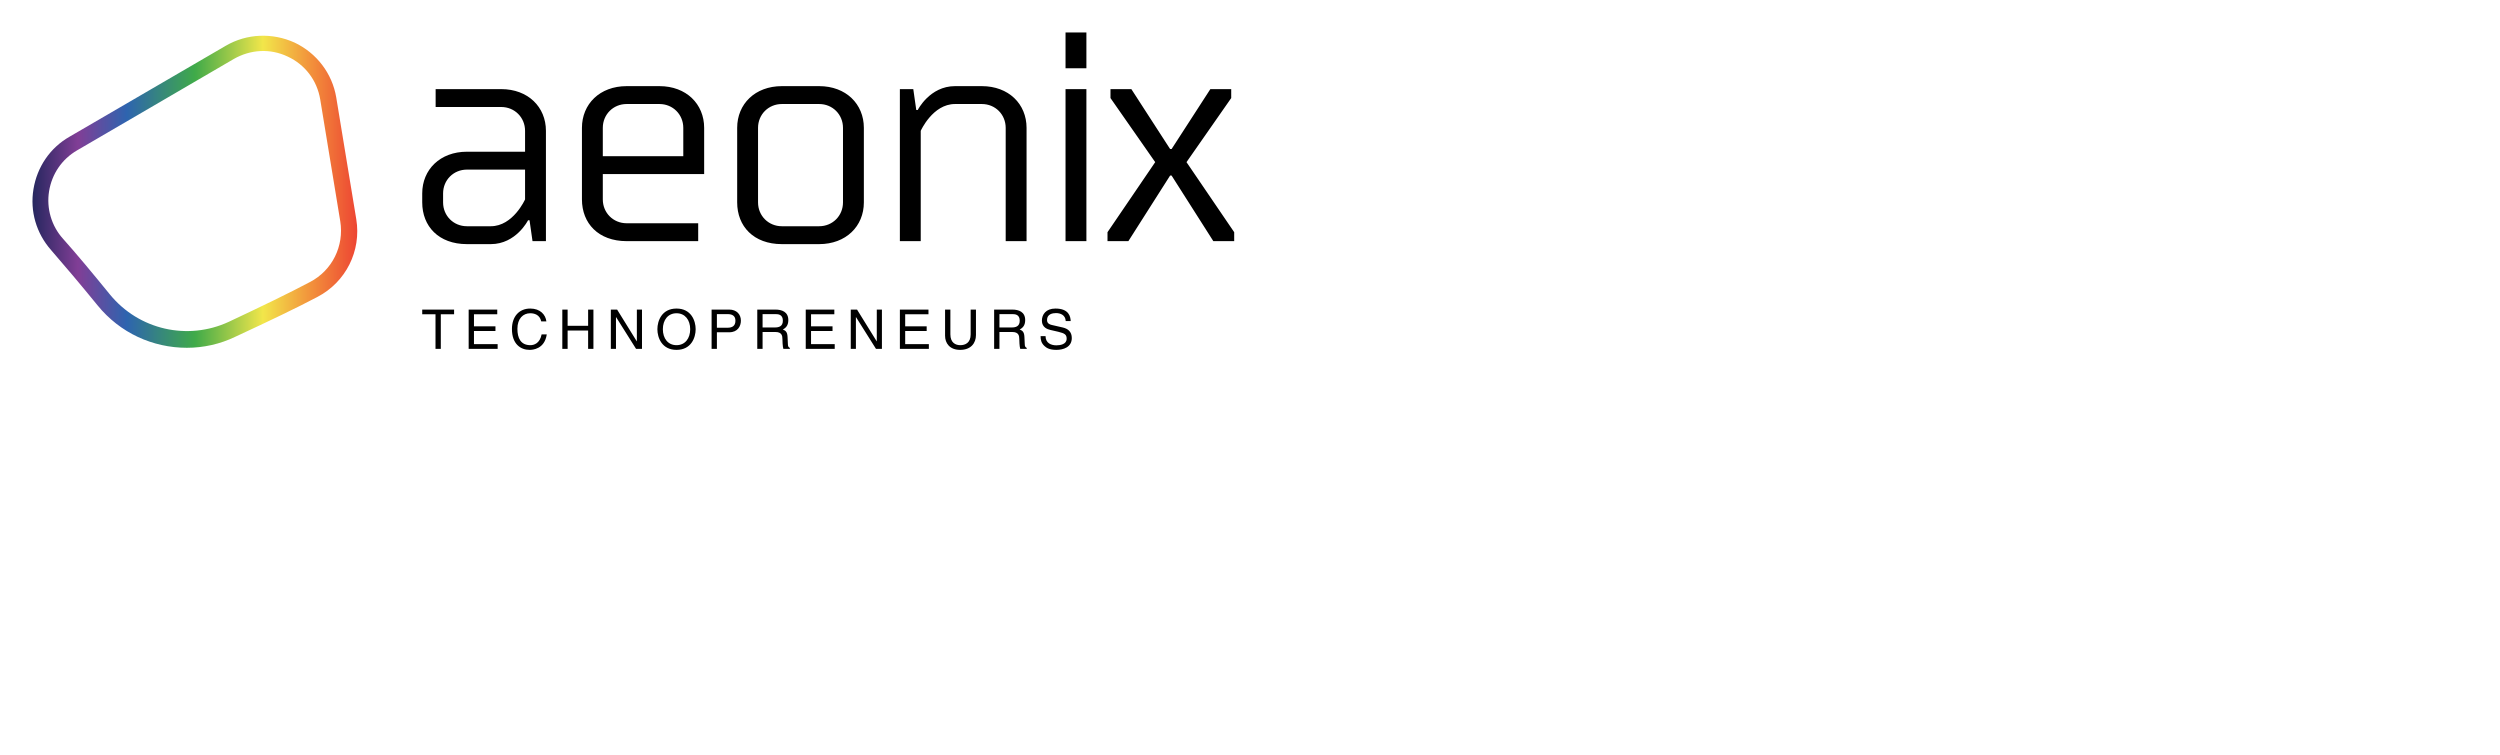
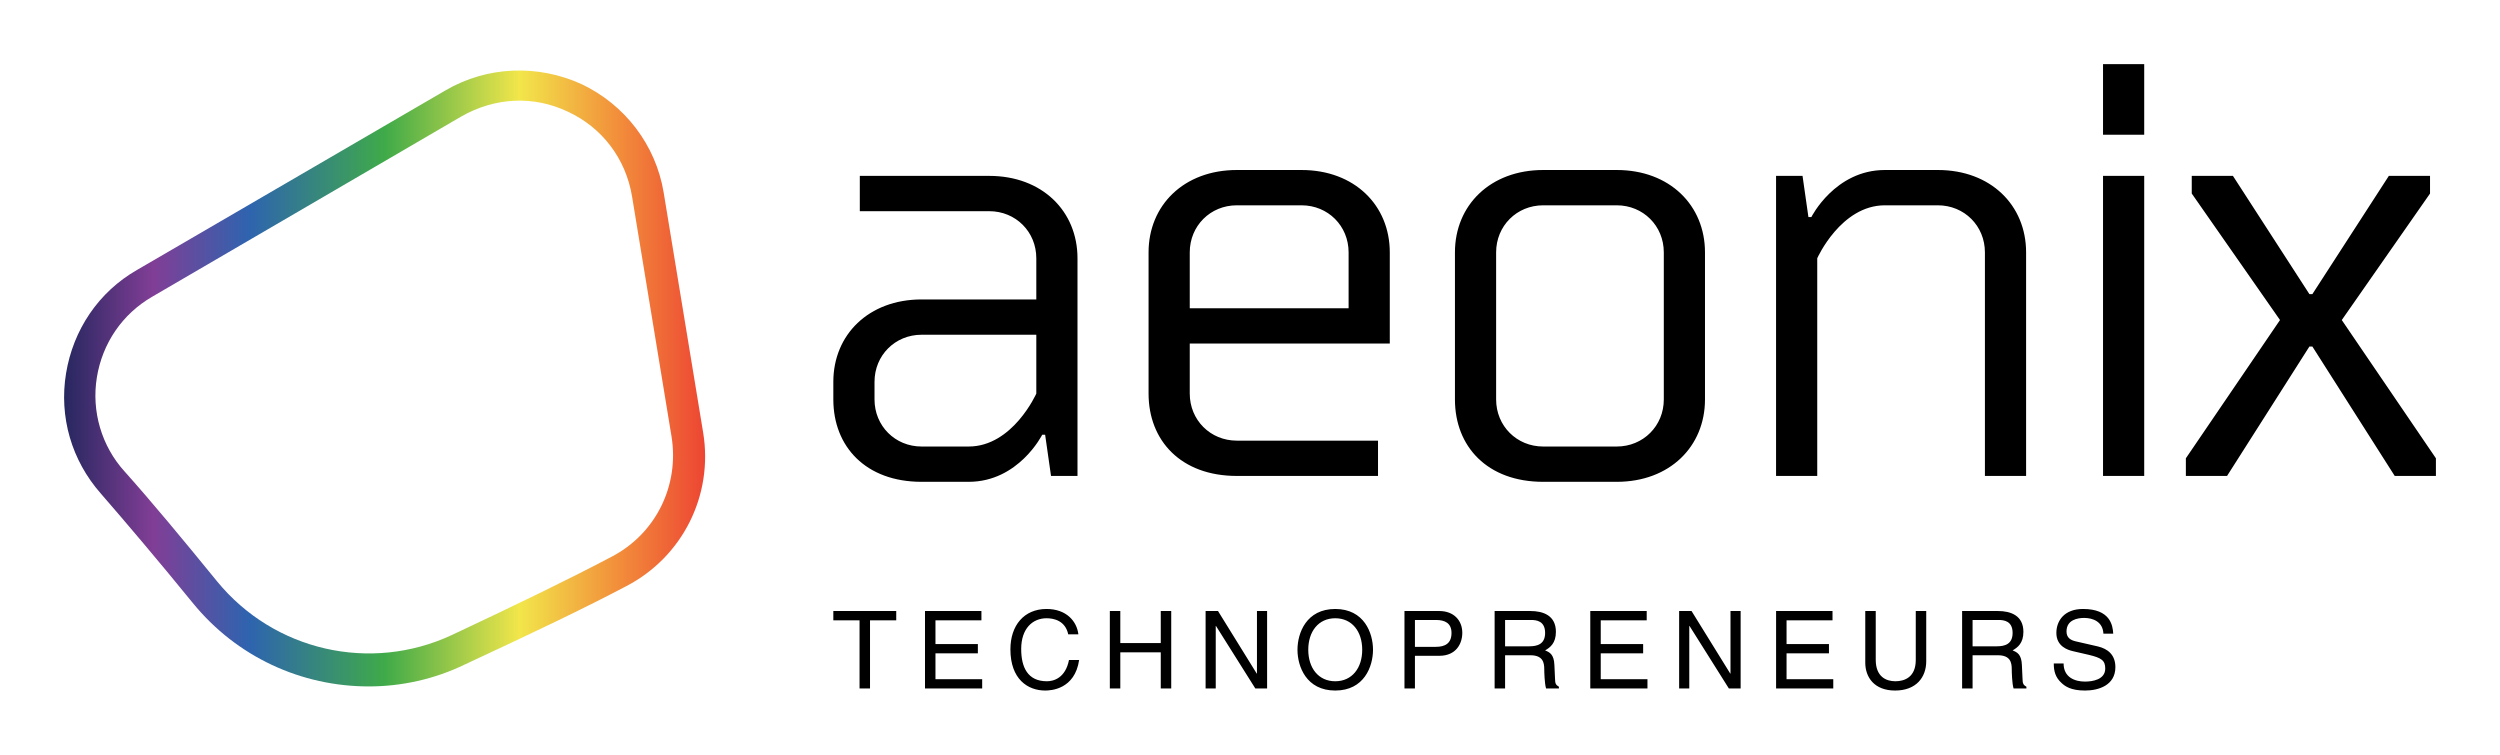
<svg xmlns="http://www.w3.org/2000/svg" version="1.1" width="3162.162" height="954.521" viewBox="0 0 3162.162 954.521">
-   <g transform="scale(4.108108) translate(10, 10)">
+   <g transform="scale(8.108108) translate(10, 10)">
    <defs id="SvgjsDefs1096">
      <linearGradient id="SvgjsLinearGradient1103">
        <stop id="SvgjsStop1104" stop-color="#26275f" offset="0" />
        <stop id="SvgjsStop1105" stop-color="#813e96" offset="0.14" />
        <stop id="SvgjsStop1106" stop-color="#2e64af" offset="0.29" />
        <stop id="SvgjsStop1107" stop-color="#3faa49" offset="0.5" />
        <stop id="SvgjsStop1108" stop-color="#f2e64a" offset="0.71" />
        <stop id="SvgjsStop1109" stop-color="#f2903b" offset="0.86" />
        <stop id="SvgjsStop1110" stop-color="#ed4533" offset="1" />
      </linearGradient>
    </defs>
    <g id="SvgjsG1097" featureKey="nRdZyp-0" transform="matrix(1.233149,0,0,1.233149,-12.0289,-11.55746)" fill="url(#SvgjsLinearGradient1103)">
      <path d="M48.3,88.1c-8.5,0-16.7-3.7-22.3-10.6c-4.4-5.4-8.3-10-11.6-13.8c-3.7-4.2-5.3-9.7-4.4-15.2c0.9-5.5,4.1-10.3,9-13.1h0  l39-22.7c5.3-3.1,11.7-3.3,17.2-0.8c5.5,2.6,9.4,7.7,10.4,13.7l5,30.4c1.3,7.9-2.6,15.7-9.7,19.4c-5.1,2.7-12,6-20.4,9.9  C56.6,87.2,52.4,88.1,48.3,88.1z M20.9,38.8c-3.8,2.2-6.3,5.9-7,10.2c-0.7,4.3,0.6,8.7,3.5,11.9c3.4,3.8,7.3,8.5,11.7,13.9  c7.2,8.8,19.4,11.6,29.7,6.8c8.3-3.9,15.1-7.2,20.2-9.9c5.6-2.9,8.6-9,7.6-15.2l-5-30.4c-0.8-4.8-3.8-8.7-8.1-10.7  c-4.4-2.1-9.3-1.8-13.5,0.6L20.9,38.8L20.9,38.8z" />
    </g>
    <g id="SvgjsG1098" featureKey="Q4qmbg-0" transform="matrix(4.589042,0,0,4.589042,116.7877,-27.53425)" fill="#000000">
      <path d="M9 20 l-0.9 0 l-0.2 -1.4 l-0.1 0 s-0.8 1.6 -2.5 1.6 l-1.6 0 c-1.9 0 -3 -1.2 -3 -2.8 l0 -0.6 c0 -1.6 1.2 -2.8 3 -2.8 l3.9 0 l0 -1.4 c0 -0.9 -0.7 -1.6 -1.6 -1.6 l-4.4 0 l0 -1.2 l4.4 0 c1.8 0 3 1.2 3 2.8 l0 7.4 z M3.7 19 l1.6 0 c1.5 0 2.3 -1.8 2.3 -1.8 l0 -2 l-3.9 0 c-0.9 0 -1.6 0.7 -1.6 1.6 l0 0.6 c0 0.9 0.7 1.6 1.6 1.6 z M19.216 20 l-4.8 0 c-1.9 0 -3 -1.2 -3 -2.8 l0 -4.8 c0 -1.6 1.2 -2.8 3 -2.8 l2.2 0 c1.8 0 3 1.2 3 2.8 l0 3.1 l-6.8 0 l0 1.7 c0 0.9 0.7 1.6 1.6 1.6 l4.8 0 l0 1.2 z M12.816 12.4 l0 1.9 l5.4 0 l0 -1.9 c0 -0.9 -0.7 -1.6 -1.6 -1.6 l-2.2 0 c-0.9 0 -1.6 0.7 -1.6 1.6 z M23.231 12.4 l0 5 c0 0.9 0.7 1.6 1.6 1.6 l2.5 0 c0.9 0 1.6 -0.7 1.6 -1.6 l0 -5 c0 -0.9 -0.7 -1.6 -1.6 -1.6 l-2.5 0 c-0.9 0 -1.6 0.7 -1.6 1.6 z M21.831 17.4 l0 -5 c0 -1.6 1.2 -2.8 3 -2.8 l2.5 0 c1.8 0 3 1.2 3 2.8 l0 5 c0 1.6 -1.2 2.8 -3 2.8 l-2.5 0 c-1.9 0 -3 -1.2 -3 -2.8 z M41.247 20 l-1.4 0 l0 -7.6 c0 -0.9 -0.7 -1.6 -1.6 -1.6 l-1.8 0 c-1.5 0 -2.3 1.8 -2.3 1.8 l0 7.4 l-1.4 0 l0 -10.2 l0.9 0 l0.2 1.4 l0.1 0 s0.8 -1.6 2.5 -1.6 l1.8 0 c1.8 0 3 1.2 3 2.8 l0 7.6 z M45.262 9.8 l0 10.2 l-1.4 0 l0 -10.2 l1.4 0 z M45.262 6 l0 2.4 l-1.4 0 l0 -2.4 l1.4 0 z M53.778 20 l-2.8 -4.4 l-0.1 0 l-2.8 4.4 l-1.4 0 l0 -0.6 l3.2 -4.7 l-3 -4.3 l0 -0.6 l1.4 0 l2.6 4.02 l0.1 0 l2.6 -4.02 l1.4 0 l0 0.6 l-3 4.3 l3.2 4.7 l0 0.6 l-1.4 0 z" />
    </g>
    <g id="SvgjsG1099" featureKey="sloganFeature-0" transform="matrix(0.8415525,0,0,0.8415525,119.7644,80.57343)" fill="#000000">
      <path d="M0.28 7.36 l0 -1.72 l11.66 0 l0 1.72 l-4.86 0 l0 12.64 l-1.94 0 l0 -12.64 l-4.86 0 z M27.872 18.28 l0 1.72 l-10.6 0 l0 -14.36 l10.46 0 l0 1.72 l-8.52 0 l0 4.4 l7.86 0 l0 1.72 l-7.86 0 l0 4.8 l8.66 0 z M45.704 9.96 l-1.88 0 c-0.54 -2.52 -2.64 -2.98 -4.02 -2.98 c-2.6 0 -4.7 1.92 -4.7 5.7 c0 3.38 1.2 5.98 4.76 5.98 c1.26 0 3.44 -0.6 4.1 -3.94 l1.88 0 c-0.8 5.42 -5.2 5.66 -6.28 5.66 c-3.26 0 -6.46 -2.12 -6.46 -7.64 c0 -4.42 2.52 -7.48 6.7 -7.48 c3.7 0 5.62 2.3 5.9 4.7 z M60.976 11.58 l0 -5.94 l1.94 0 l0 14.36 l-1.94 0 l0 -6.7 l-7.5 0 l0 6.7 l-1.94 0 l0 -14.36 l1.94 0 l0 5.94 l7.5 0 z M78.808 17.24 l0 -11.6 l1.88 0 l0 14.36 l-2.18 0 l-7.3 -11.6 l-0.04 0 l0 11.6 l-1.88 0 l0 -14.36 l2.3 0 l7.18 11.6 l0.04 0 z M98.32 12.82 c0 -3.38 -1.88 -5.84 -5 -5.84 s-5 2.46 -5 5.84 s1.88 5.84 5 5.84 s5 -2.46 5 -5.84 z M100.32 12.82 c0 3.1 -1.64 7.56 -7 7.56 s-7 -4.46 -7 -7.56 s1.64 -7.56 7 -7.56 s7 4.46 7 7.56 z M108.092 7.3 l0 4.98 l3.86 0 c1.74 0 2.92 -0.64 2.92 -2.58 c0 -1.82 -1.24 -2.4 -2.84 -2.4 l-3.94 0 z M108.092 13.94 l0 6.06 l-1.94 0 l0 -14.36 l6.46 0 c2.66 0 4.26 1.72 4.26 4.04 c0 2 -1.14 4.26 -4.26 4.26 l-4.52 0 z M124.804 13.84 l0 6.16 l-1.94 0 l0 -14.36 l6.64 0 c2.36 0 4.72 0.82 4.72 3.86 c0 2.12 -1.08 2.9 -2 3.44 c0.82 0.34 1.64 0.7 1.72 2.7 l0.12 2.6 c0.02 0.8 0.12 1.1 0.72 1.44 l0 0.32 l-2.38 0 c-0.28 -0.88 -0.34 -3.06 -0.34 -3.6 c0 -1.18 -0.24 -2.56 -2.56 -2.56 l-4.7 0 z M124.804 7.3 l0 4.88 l4.5 0 c1.42 0 2.92 -0.36 2.92 -2.48 c0 -2.22 -1.62 -2.4 -2.58 -2.4 l-4.84 0 z M151.196 18.28 l0 1.72 l-10.6 0 l0 -14.36 l10.46 0 l0 1.72 l-8.52 0 l0 4.4 l7.86 0 l0 1.72 l-7.86 0 l0 4.8 l8.66 0 z M166.588 17.24 l0 -11.6 l1.88 0 l0 14.36 l-2.18 0 l-7.3 -11.6 l-0.04 0 l0 11.6 l-1.88 0 l0 -14.36 l2.3 0 l7.18 11.6 l0.04 0 z M185.64 18.28 l0 1.72 l-10.6 0 l0 -14.36 l10.46 0 l0 1.72 l-8.52 0 l0 4.4 l7.86 0 l0 1.72 l-7.86 0 l0 4.8 l8.66 0 z M200.932 5.64 l1.94 0 l0 9.32 c0 2.94 -1.84 5.42 -5.78 5.42 c-3.86 0 -5.52 -2.48 -5.52 -5.16 l0 -9.58 l1.94 0 l0 9.04 c0 3.12 1.9 3.98 3.64 3.98 c1.78 0 3.78 -0.82 3.78 -3.94 l0 -9.08 z M211.464 13.84 l0 6.16 l-1.94 0 l0 -14.36 l6.64 0 c2.36 0 4.72 0.82 4.72 3.86 c0 2.12 -1.08 2.9 -2 3.44 c0.82 0.34 1.64 0.7 1.72 2.7 l0.12 2.6 c0.02 0.8 0.12 1.1 0.72 1.44 l0 0.32 l-2.38 0 c-0.28 -0.88 -0.34 -3.06 -0.34 -3.6 c0 -1.18 -0.24 -2.56 -2.56 -2.56 l-4.7 0 z M211.464 7.3 l0 4.88 l4.5 0 c1.42 0 2.92 -0.36 2.92 -2.48 c0 -2.22 -1.62 -2.4 -2.58 -2.4 l-4.84 0 z M237.536 9.84 l-1.82 0 c-0.1 -2.22 -1.94 -2.92 -3.56 -2.92 c-1.22 0 -3.28 0.34 -3.28 2.52 c0 1.22 0.86 1.62 1.7 1.82 l4.1 0.94 c1.86 0.44 3.26 1.56 3.26 3.84 c0 3.4 -3.16 4.34 -5.62 4.34 c-2.66 0 -3.7 -0.8 -4.34 -1.38 c-1.22 -1.1 -1.46 -2.3 -1.46 -3.64 l1.82 0 c0 2.6 2.12 3.36 3.96 3.36 c1.4 0 3.76 -0.36 3.76 -2.42 c0 -1.5 -0.7 -1.98 -3.06 -2.54 l-2.94 -0.68 c-0.94 -0.22 -3.06 -0.88 -3.06 -3.38 c0 -2.24 1.46 -4.44 4.94 -4.44 c5.02 0 5.52 3 5.6 4.58 z" />
    </g>
  </g>
</svg>
